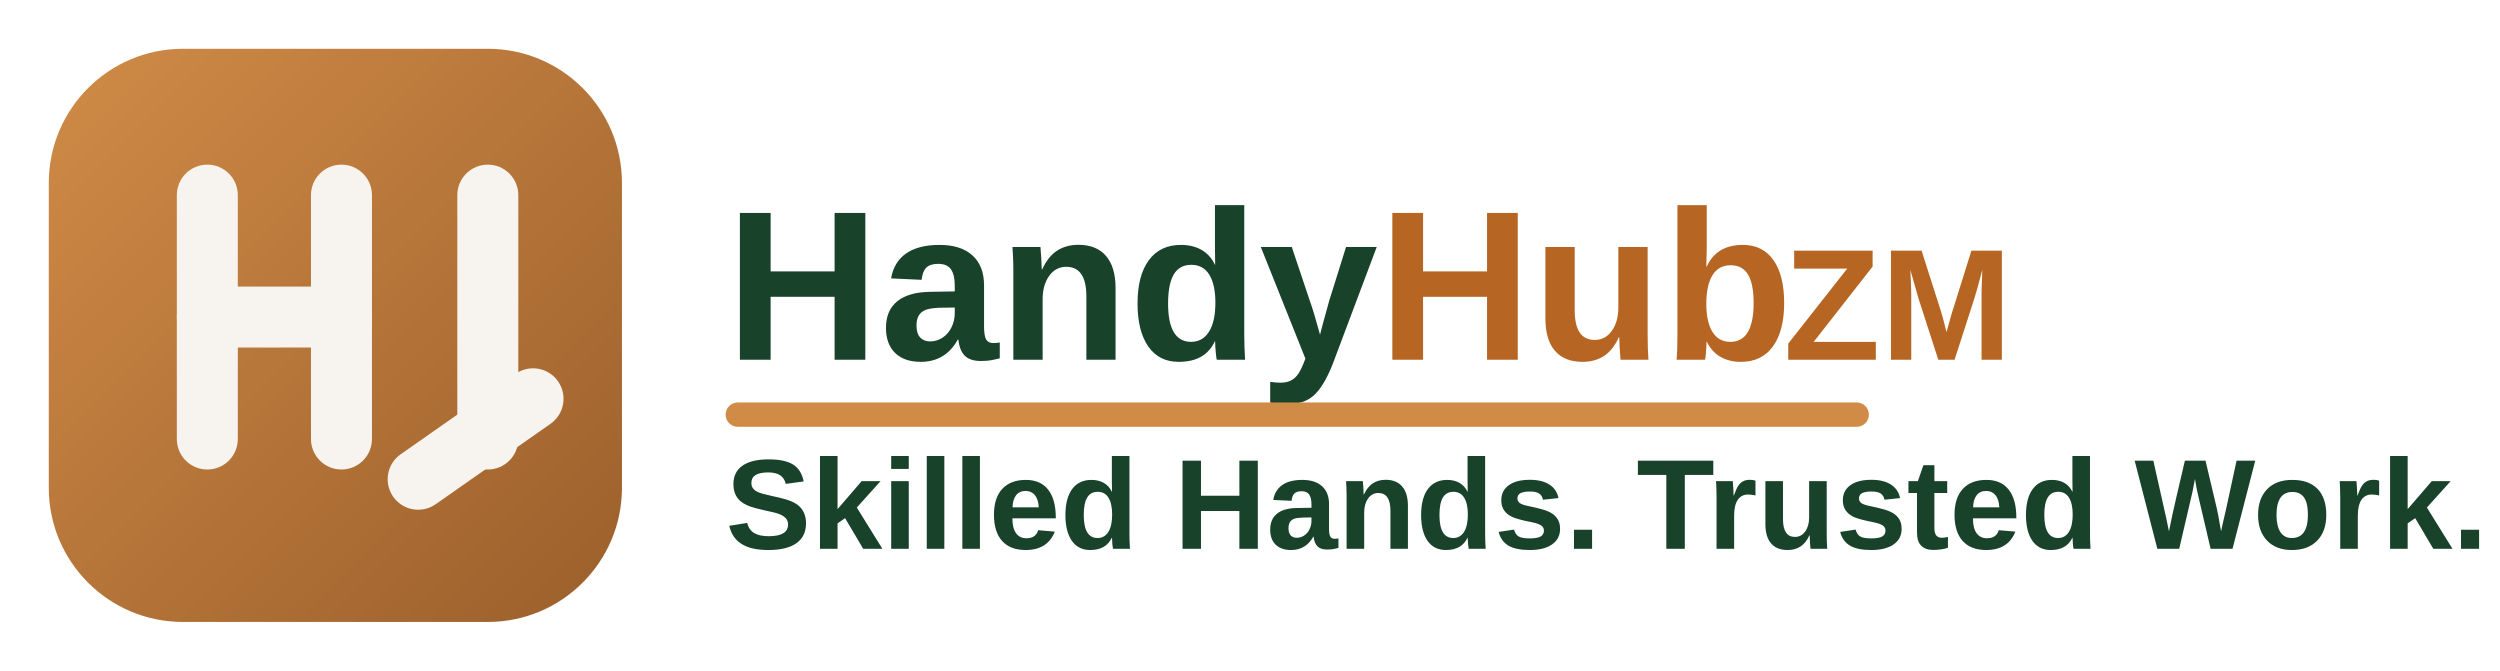
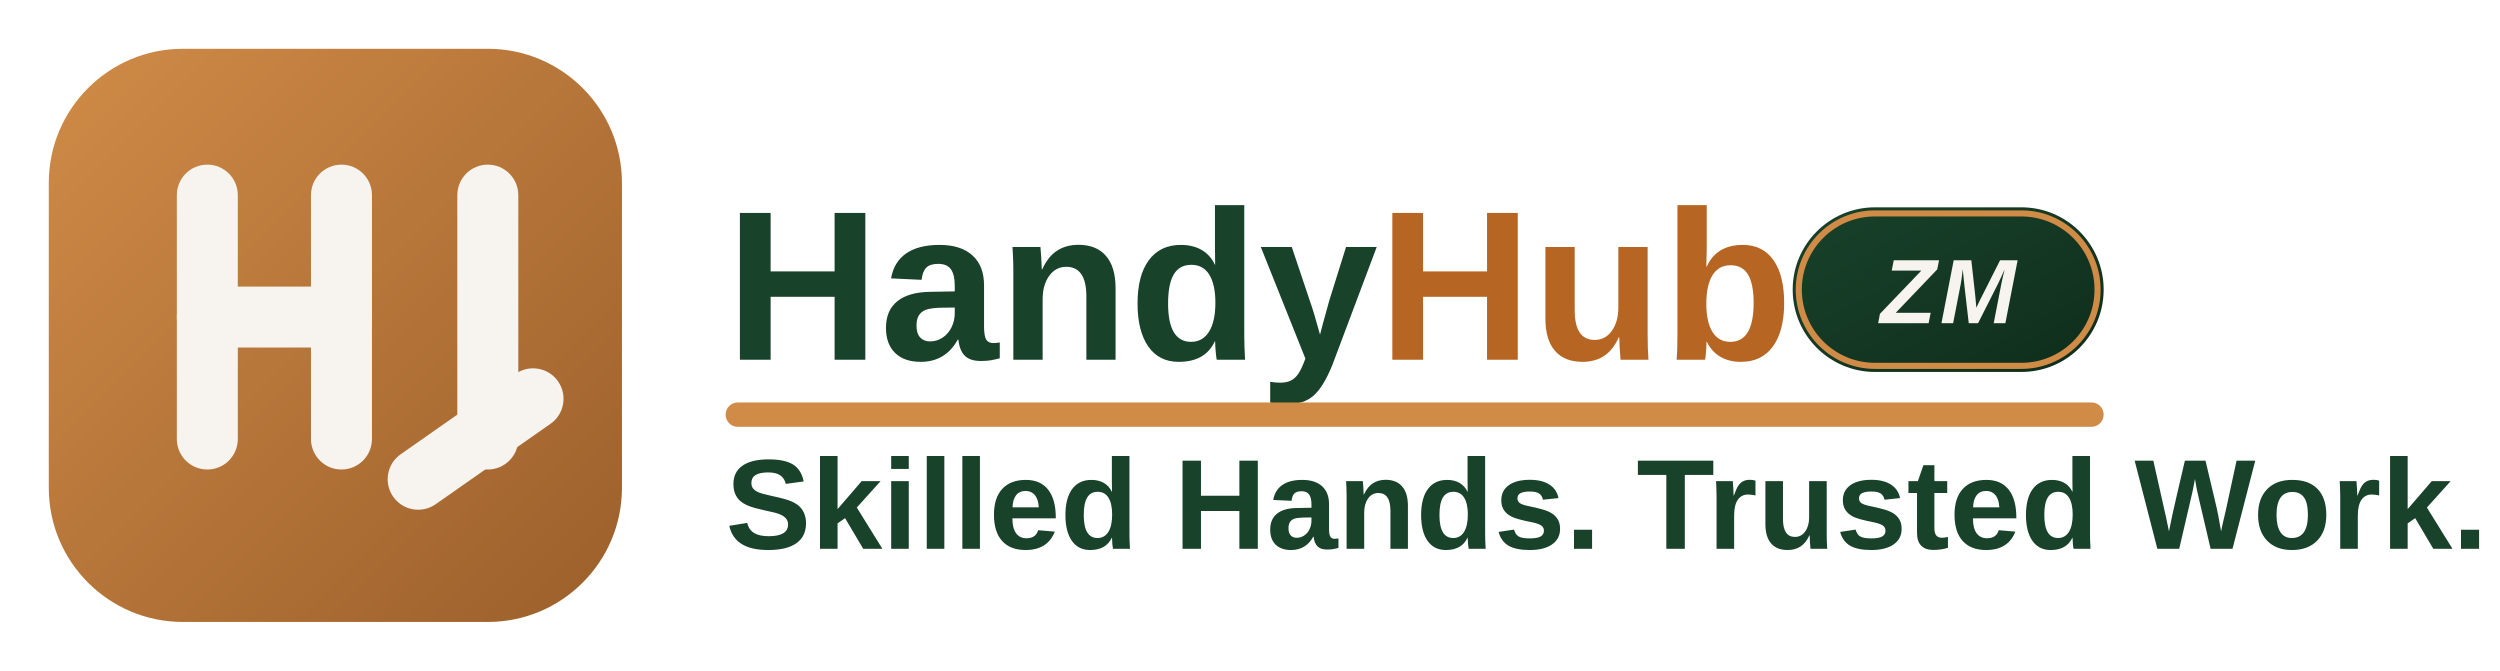
<svg xmlns="http://www.w3.org/2000/svg" width="820" height="220" viewBox="0 0 820 220" role="img" aria-labelledby="title desc">
  <defs>
    <linearGradient id="bg" x1="0" y1="0" x2="1" y2="1">
      <stop offset="0%" stop-color="#d08b47" />
      <stop offset="100%" stop-color="#9b5f2b" />
+     </linearGradient>
+     <linearGradient id="zmBadge" x1="0" y1="0" x2="1" y2="1">
+       <stop offset="0%" stop-color="#18422a" />
+       <stop offset="100%" stop-color="#0f2d1c" />
    </linearGradient>
  </defs>
  <rect x="16" y="16" width="188" height="188" rx="44" fill="url(#bg)" />
  <rect x="58" y="54" width="20" height="100" rx="10" fill="#f7f4ef" />
  <rect x="102" y="54" width="20" height="100" rx="10" fill="#f7f4ef" />
  <rect x="58" y="94" width="64" height="20" rx="10" fill="#f7f4ef" />
  <rect x="150" y="54" width="20" height="100" rx="10" fill="#f7f4ef" />
  <rect x="123" y="134" width="66" height="20" rx="10" transform="rotate(-35 156 144)" fill="#f7f4ef" />
  <text x="238" y="118" font-family="Segoe UI, Arial, sans-serif" font-size="70" font-weight="800" fill="#18422a">Handy</text>
  <text x="452" y="118" font-family="Segoe UI, Arial, sans-serif" font-size="70" font-weight="800" fill="#b76522">Hub</text>
-   <text x="585" y="118" font-family="Segoe UI, Arial, sans-serif" font-size="52" font-weight="800" fill="#b76522">ZM</text>
-   <rect x="238" y="132" width="375" height="8" rx="4" fill="#d08b47" />
+   <g transform="translate(588 68)">
+     <rect x="0" y="0" width="102" height="54" rx="27" fill="url(#zmBadge)" />
+     <rect x="2" y="2" width="98" height="50" rx="25" fill="none" stroke="#d08b47" stroke-width="2" />
+     <text x="51" y="38" text-anchor="middle" font-family="Segoe UI, Arial, sans-serif" font-size="30" font-style="italic" font-weight="800" fill="#f7f4ef" letter-spacing="1.2">ZM</text>
+   </g>
+   <rect x="238" y="132" width="452" height="8" rx="4" fill="#d08b47" />
  <text x="238" y="180" font-family="Segoe UI, Arial, sans-serif" font-size="42" font-weight="700" fill="#18422a">Skilled Hands. Trusted Work.</text>
</svg>
